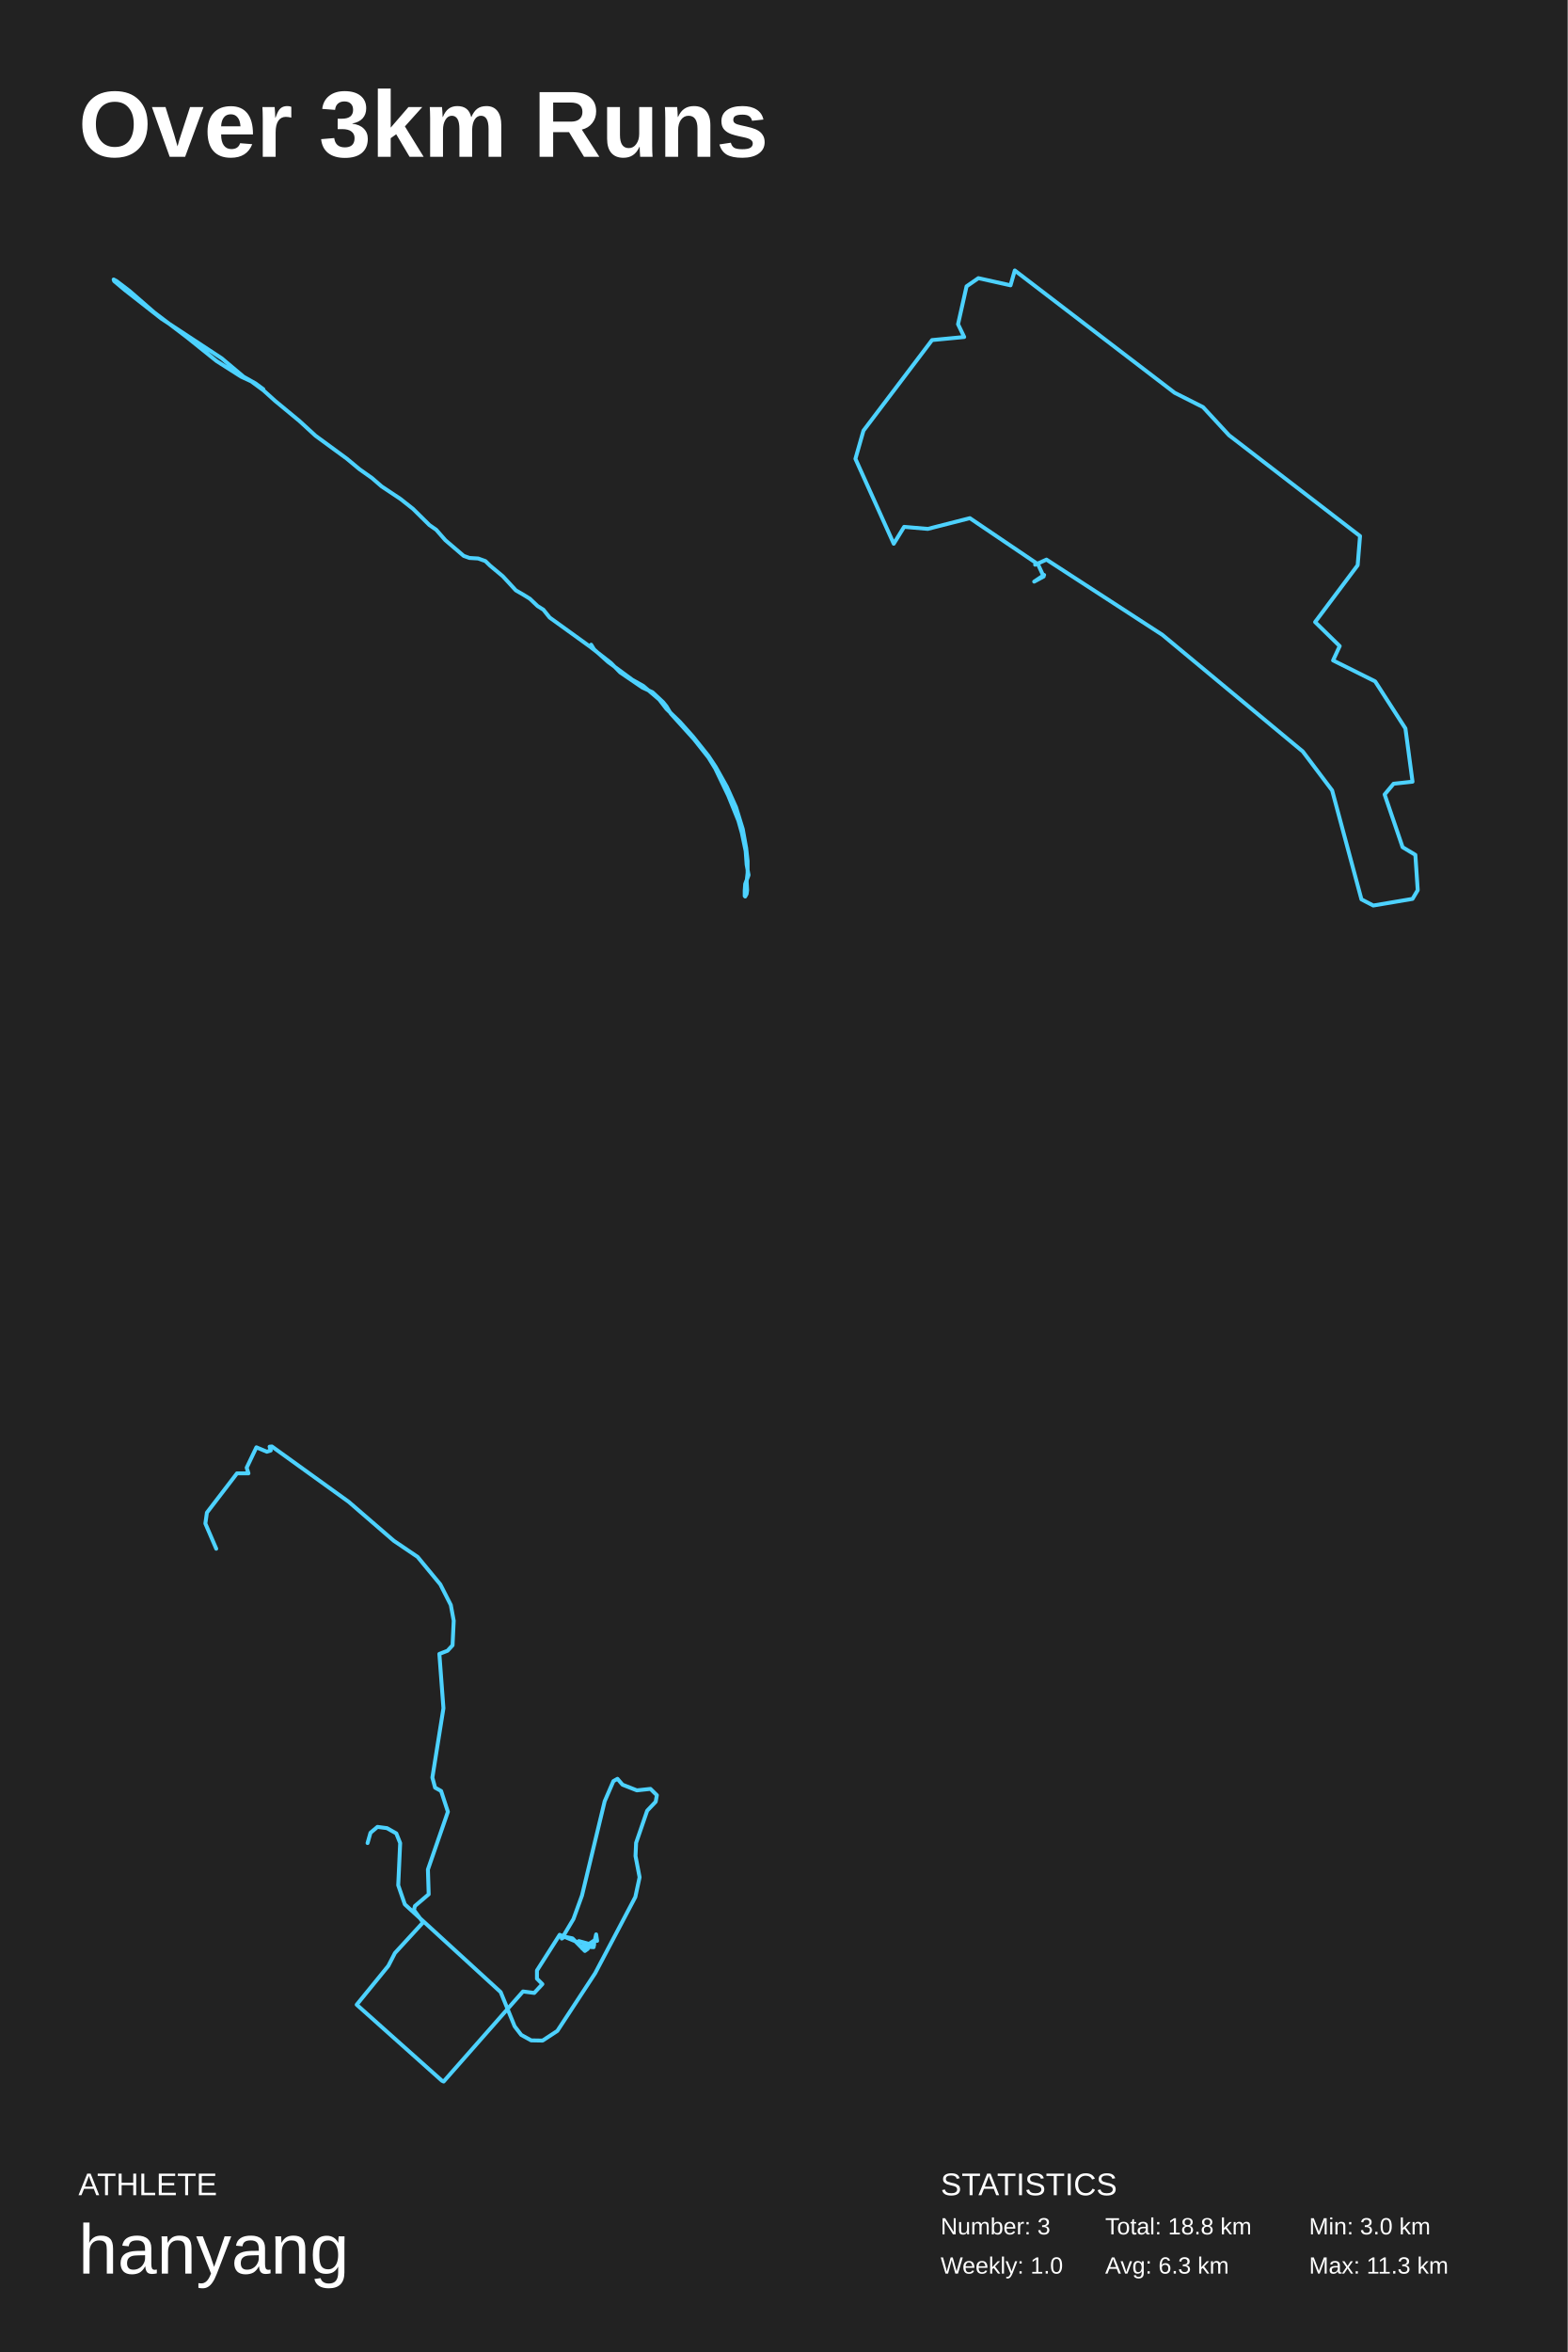
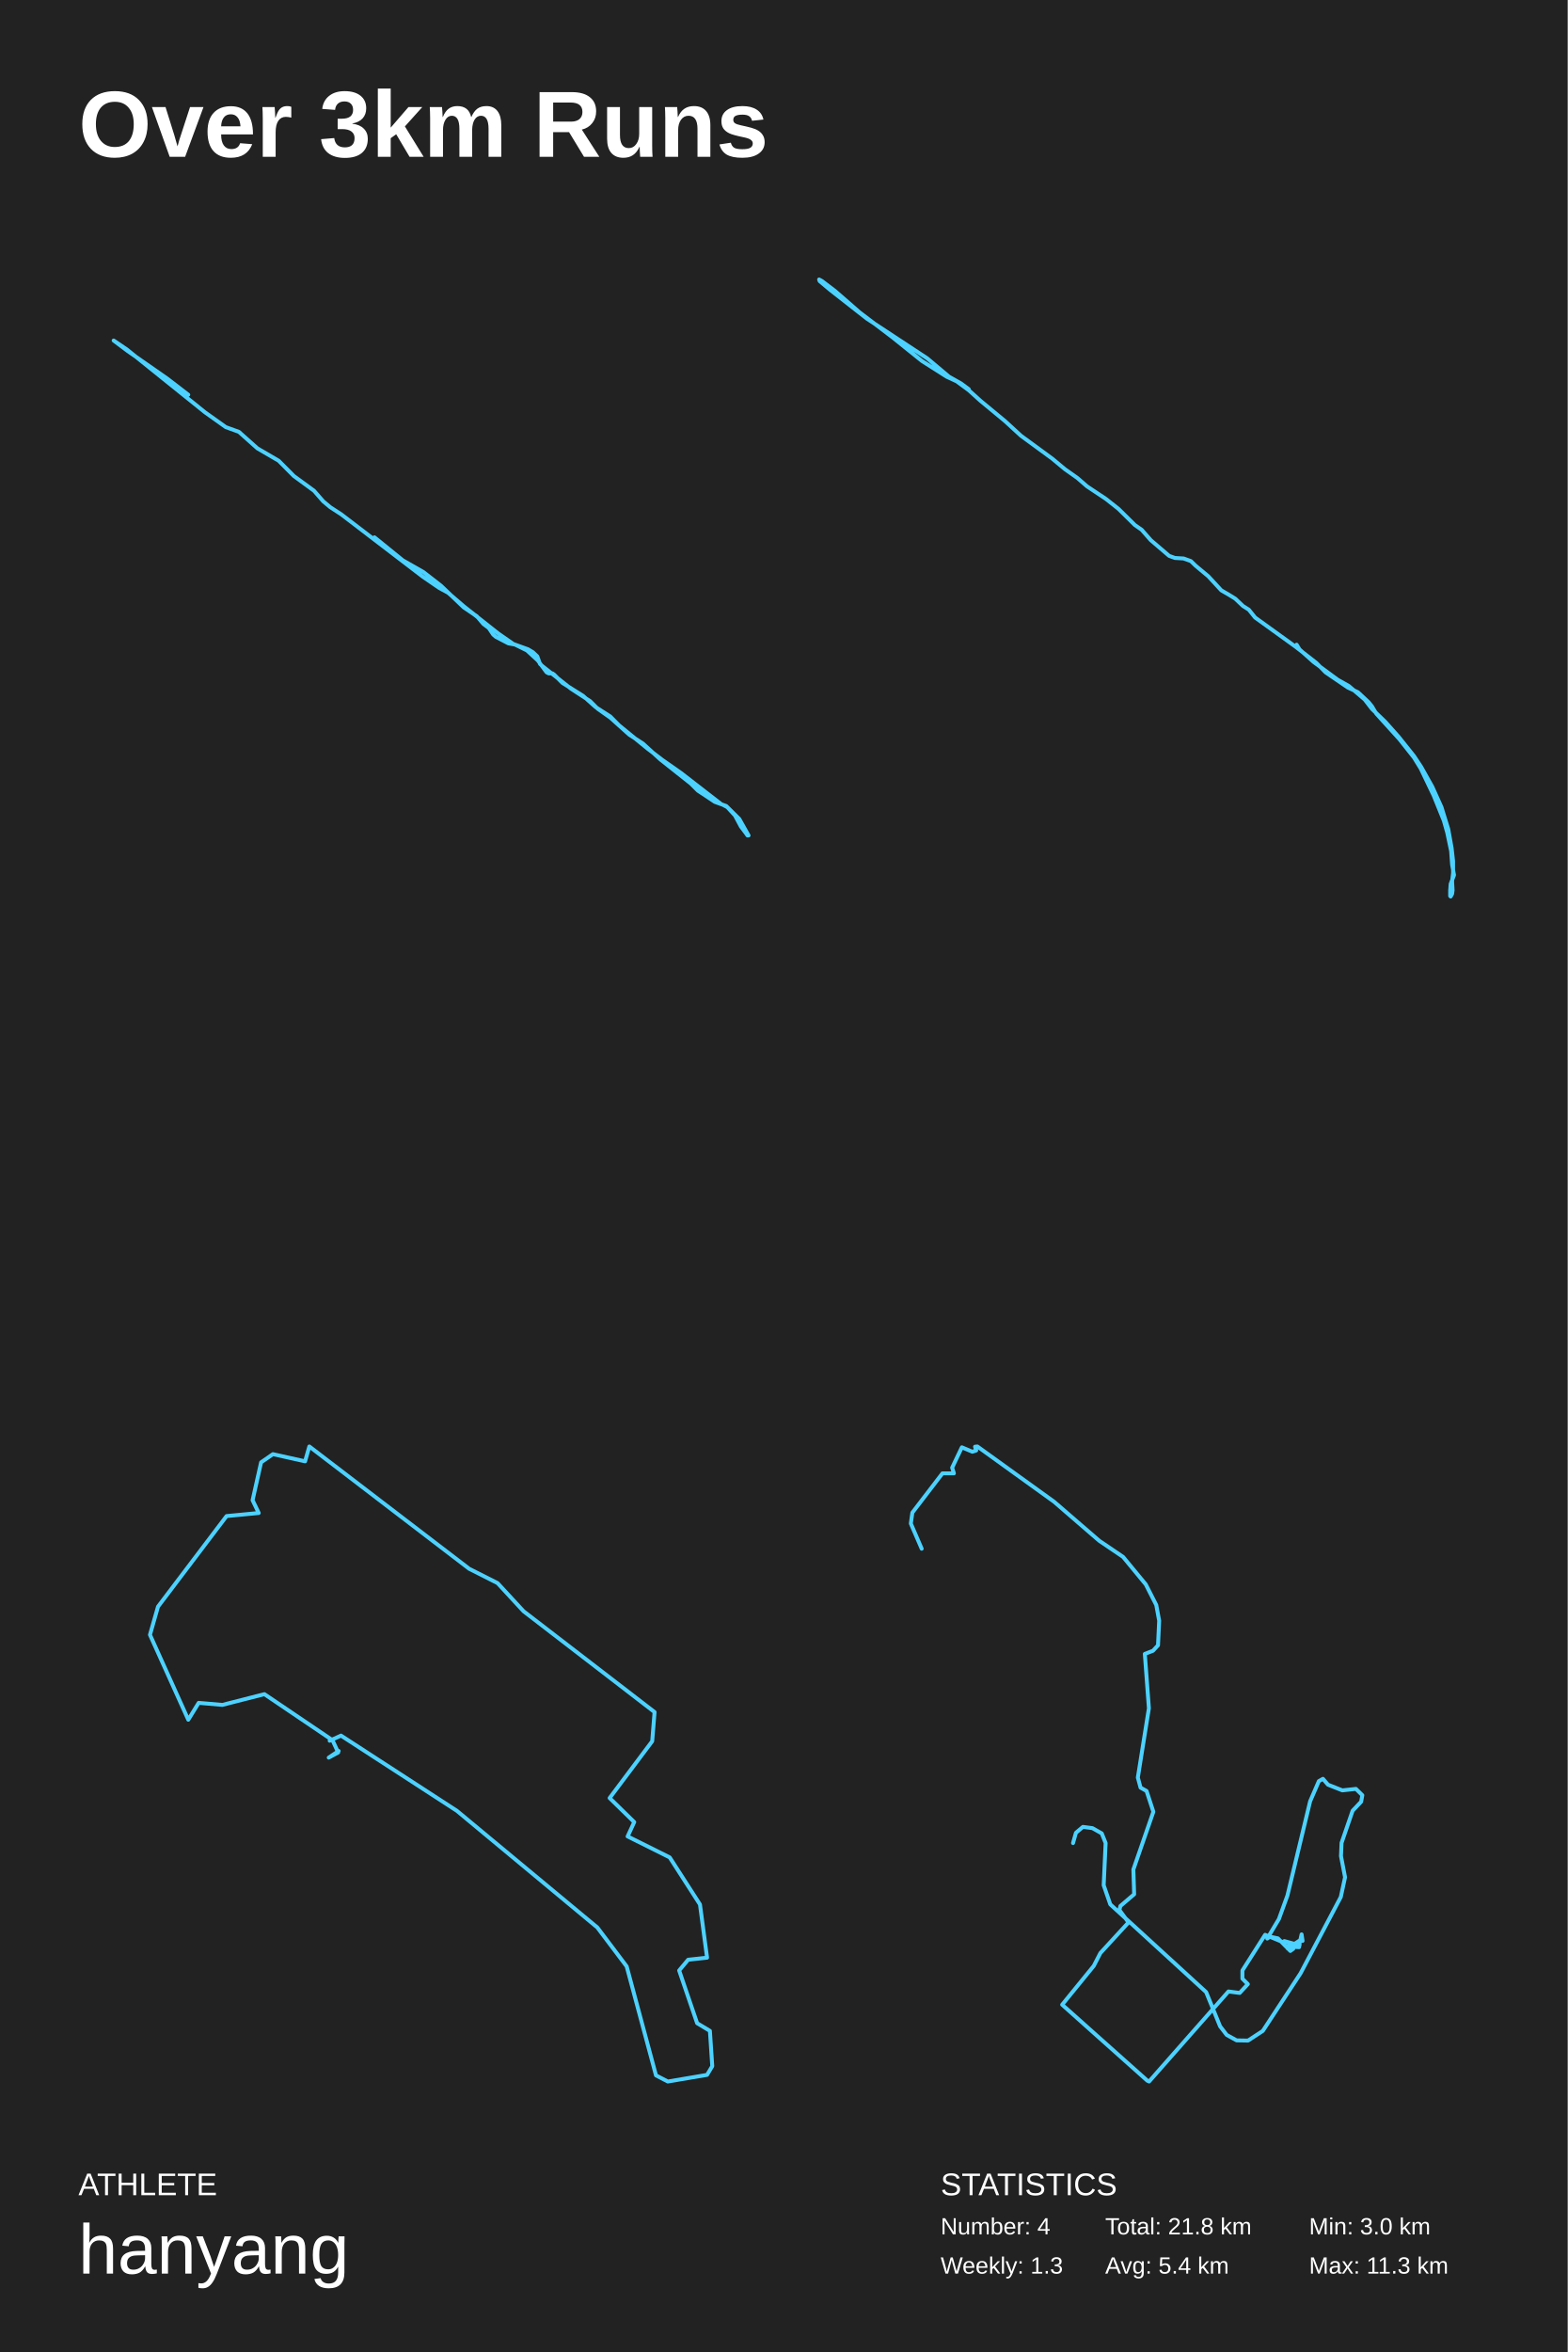
<svg xmlns="http://www.w3.org/2000/svg" baseProfile="full" height="300mm" version="1.1" viewBox="0,0,200,300" width="200mm">
  <defs />
  <rect fill="#222222" height="300" width="200" x="0" y="0" />
  <text fill="#FFFFFF" style="font-size:12px; font-family:Arial; font-weight:bold;" x="10" y="20">Over 3km Runs</text>
  <text fill="#FFFFFF" style="font-size:4px; font-family:Arial" x="10" y="280">ATHLETE</text>
  <text fill="#FFFFFF" style="font-size:9px; font-family:Arial" x="10" y="290">hanyang</text>
  <text fill="#FFFFFF" style="font-size:4px; font-family:Arial" x="120" y="280">STATISTICS</text>
-   <text fill="#FFFFFF" style="font-size:3px; font-family:Arial" x="120" y="285">Number: 3</text>
-   <text fill="#FFFFFF" style="font-size:3px; font-family:Arial" x="120" y="290">Weekly: 1.0</text>
-   <text fill="#FFFFFF" style="font-size:3px; font-family:Arial" x="141" y="285">Total: 18.8 km</text>
-   <text fill="#FFFFFF" style="font-size:3px; font-family:Arial" x="141" y="290">Avg: 6.3 km</text>
+   <text fill="#FFFFFF" style="font-size:3px; font-family:Arial" x="120" y="285">Number: 4</text>
+   <text fill="#FFFFFF" style="font-size:3px; font-family:Arial" x="120" y="290">Weekly: 1.3</text>
+   <text fill="#FFFFFF" style="font-size:3px; font-family:Arial" x="141" y="285">Total: 21.8 km</text>
+   <text fill="#FFFFFF" style="font-size:3px; font-family:Arial" x="141" y="290">Avg: 5.4 km</text>
  <text fill="#FFFFFF" style="font-size:3px; font-family:Arial" x="167" y="285">Min: 3.0 km</text>
  <text fill="#FFFFFF" style="font-size:3px; font-family:Arial" x="167" y="290">Max: 11.3 km</text>
-   <polyline fill="none" points="33.595,49.645 32.61,48.912 31.07,48.045 28.298,45.713 20.598,40.648 15.917,36.983 14.562,35.85 14.5,35.65 14.87,35.85 16.533,37.116 19.674,39.849 23.801,42.981 27.62,46.046 30.762,48.045 32.055,48.645 33.595,49.778 35.073,51.111 38.215,53.71 40.248,55.576 44.251,58.508 45.853,59.841 47.454,60.973 48.686,62.04 51.089,63.639 52.69,64.905 54.784,66.971 55.647,67.571 56.817,68.903 59.158,70.903 59.897,71.169 61.006,71.236 61.93,71.569 62.546,72.169 64.147,73.501 65.81,75.301 66.734,75.834 67.597,76.367 68.582,77.3 69.321,77.766 70.122,78.766 75.296,82.498 77.945,84.563 79.115,85.763 81.949,87.695 83.242,88.295 84.597,89.561 85.029,90.094 85.583,91.027 88.54,94.292 90.387,96.625 91.25,98.024 92.913,101.489 94.206,104.688 94.638,106.22 95.13,108.552 95.254,110.285 95.5,111.618 95.069,112.75 95.007,113.617 95.007,114.283 95.069,114.35 95.254,114.017 95.315,113.55 95.254,112.417 95.377,111.351 95.377,109.819 95.192,108.153 94.761,105.754 93.898,102.955 92.728,100.356 91.311,97.824 90.387,96.425 88.416,93.959 86.753,92.093 85.029,90.427 84.105,89.228 82.072,87.495 80.655,86.696 77.575,84.43 75.789,82.831 75.419,82.231" stroke="#4dd2ff" stroke-linecap="round" stroke-linejoin="round" stroke-width="0.5" />
-   <polyline fill="none" points="132.058,72.031 133.506,71.378 148.288,80.973 166.207,95.854 169.948,100.815 173.689,114.717 175.197,115.5 180.205,114.652 180.868,113.542 180.567,109.039 178.938,108.06 176.645,101.337 177.791,99.966 180.205,99.705 179.3,92.917 175.438,86.913 170.069,84.237 170.913,82.409 167.776,79.341 173.206,72.096 173.508,68.376 156.795,55.518 153.477,51.928 149.857,50.1 129.464,34.5 128.921,36.393 124.818,35.479 123.31,36.523 122.224,41.354 123.008,42.985 118.906,43.377 110.157,54.93 109.132,58.52 114.019,69.355 115.346,67.201 118.363,67.462 123.732,66.092 132.42,71.966 133.144,73.532 131.938,74.185 133.205,73.337" stroke="#4dd2ff" stroke-linecap="round" stroke-linejoin="round" stroke-width="0.5" />
-   <polyline fill="none" points="27.586,197.542 26.199,194.328 26.397,192.936 30.234,187.928 31.695,187.928 31.472,187.205 32.71,184.607 34.046,185.169 34.541,185.009 34.393,184.527 34.69,184.5 44.467,191.543 50.235,196.524 53.28,198.586 56.176,202.094 57.512,204.718 57.884,206.727 57.735,209.86 57.092,210.556 56.052,210.957 56.572,217.893 55.161,226.729 55.507,228.015 56.275,228.443 57.141,231.094 54.592,238.457 54.691,241.617 52.933,243.116 52.809,243.625 53.973,245.205 50.383,249.114 49.542,250.747 45.507,255.701 56.374,265.393 56.597,265.5 66.721,254.014 68.156,254.201 69.196,253.077 68.503,252.381 68.503,251.336 71.399,246.785 73.924,247.829 73.85,247.588 75.409,248.016 74.271,248.525 75.978,247.4 76.177,247.561 76.053,246.731 75.805,247.829 75.038,248.311 74.988,248.043 75.805,248.043 74.246,248.204 75.78,248.097 75.731,248.364 74.766,248.311 75.087,248.204 74.667,248.364 75.013,248.23 74.988,248.578 74.617,248.846 73.033,247.24 72.018,247.026 71.671,247.266 73.157,244.776 74.246,241.778 77.142,229.755 78.256,227.185 78.776,226.89 79.419,227.64 81.251,228.363 82.984,228.175 83.801,228.979 83.652,229.809 82.563,230.96 81.152,235.057 81.078,236.744 81.598,239.448 81.053,241.965 75.929,251.684 71.102,259.047 69.221,260.279 67.76,260.252 66.498,259.556 65.656,258.458 63.874,254.094 51.646,242.902 50.804,240.466 51.052,235.084 50.557,233.852 49.369,233.182 48.156,233.022 47.265,233.772 46.893,235.084" stroke="#4dd2ff" stroke-linecap="round" stroke-linejoin="round" stroke-width="0.5" />
+   <polyline fill="none" points="24.017,50.35 21.377,48.32 16.306,44.788 14.5,43.435 16.167,44.563 26.171,52.604 28.81,54.483 30.478,55.084 32.84,57.189 35.549,58.767 37.494,60.721 40.064,62.6 41.245,63.953 42.148,64.704 43.538,65.606 53.958,73.573 56.042,75 57.154,75.602 59.168,77.33 63.545,80.787 65.49,82.14 67.365,82.817 67.991,83.192 68.546,83.718 68.894,84.695 69.241,84.996 72.853,87.852 75.285,89.43 76.257,90.407 77.855,91.534 80.286,93.714 82.023,94.841 84.246,96.87 88.136,99.951 89.039,100.853 91.193,102.281 92.235,102.657 92.791,102.958 93.763,104.01 94.527,105.438 95.153,106.264 95.361,106.565 95.5,106.565 94.319,104.461 92.652,102.807 92.027,102.582 86.886,98.599 84.524,96.945 82.648,95.517 78.967,92.511 77.855,91.384 75.979,90.182 74.382,88.754 71.742,87.1 70.7,86.048 70.491,85.898 70.005,85.898 69.727,85.747 68.616,84.244 67.226,82.967 65.698,82.215 64.864,82.065 63.267,81.238 62.919,80.938 62.364,80.111 61.669,79.585 60.835,78.608 59.168,77.481 56.25,74.7 54.027,72.971 51.388,71.468 47.775,68.537" stroke="#4dd2ff" stroke-linecap="round" stroke-linejoin="round" stroke-width="0.5" />
+   <polyline fill="none" points="123.595,49.645 122.61,48.912 121.07,48.045 118.298,45.713 110.598,40.648 105.917,36.983 104.562,35.85 104.5,35.65 104.87,35.85 106.533,37.116 109.674,39.849 113.801,42.981 117.62,46.046 120.762,48.045 122.055,48.645 123.595,49.778 125.073,51.111 128.215,53.71 130.248,55.576 134.251,58.508 135.853,59.841 137.454,60.973 138.686,62.04 141.089,63.639 142.69,64.905 144.784,66.971 145.647,67.571 146.817,68.903 149.158,70.903 149.897,71.169 151.006,71.236 151.93,71.569 152.546,72.169 154.147,73.501 155.81,75.301 156.734,75.834 157.597,76.367 158.582,77.3 159.321,77.766 160.122,78.766 165.296,82.498 167.945,84.563 169.115,85.763 171.949,87.695 173.242,88.295 174.597,89.561 175.029,90.094 175.583,91.027 178.54,94.292 180.387,96.625 181.25,98.024 182.913,101.489 184.206,104.688 184.638,106.22 185.13,108.552 185.254,110.285 185.5,111.618 185.069,112.75 185.007,113.617 185.007,114.283 185.069,114.35 185.254,114.017 185.315,113.55 185.254,112.417 185.377,111.351 185.377,109.819 185.192,108.153 184.761,105.754 183.898,102.955 182.728,100.356 181.311,97.824 180.387,96.425 178.416,93.959 176.753,92.093 175.029,90.427 174.105,89.228 172.072,87.495 170.655,86.696 167.575,84.43 165.789,82.831 165.419,82.231" stroke="#4dd2ff" stroke-linecap="round" stroke-linejoin="round" stroke-width="0.5" />
+   <polyline fill="none" points="42.058,222.031 43.506,221.378 58.288,230.973 76.207,245.854 79.948,250.815 83.689,264.717 85.197,265.5 90.205,264.652 90.868,263.542 90.567,259.039 88.938,258.06 86.645,251.337 87.791,249.966 90.205,249.705 89.3,242.917 85.438,236.913 80.069,234.237 80.913,232.409 77.776,229.341 83.206,222.096 83.508,218.376 66.795,205.518 63.477,201.928 59.857,200.1 39.464,184.5 38.921,186.393 34.818,185.479 33.31,186.523 32.224,191.354 33.008,192.985 28.906,193.377 20.157,204.93 19.132,208.52 24.019,219.355 25.346,217.201 28.363,217.462 33.732,216.092 42.42,221.966 43.144,223.532 41.938,224.185 43.205,223.337" stroke="#4dd2ff" stroke-linecap="round" stroke-linejoin="round" stroke-width="0.5" />
+   <polyline fill="none" points="117.586,197.542 116.199,194.328 116.397,192.936 120.234,187.928 121.695,187.928 121.472,187.205 122.71,184.607 124.046,185.169 124.541,185.009 124.393,184.527 124.69,184.5 134.467,191.543 140.235,196.524 143.28,198.586 146.176,202.094 147.512,204.718 147.884,206.727 147.735,209.86 147.092,210.556 146.052,210.957 146.572,217.893 145.161,226.729 145.507,228.015 146.275,228.443 147.141,231.094 144.592,238.457 144.691,241.617 142.933,243.116 142.809,243.625 143.973,245.205 140.383,249.114 139.542,250.747 135.507,255.701 146.374,265.393 146.597,265.5 156.721,254.014 158.156,254.201 159.196,253.077 158.503,252.381 158.503,251.336 161.399,246.785 163.924,247.829 163.85,247.588 165.409,248.016 164.271,248.525 165.978,247.4 166.177,247.561 166.053,246.731 165.805,247.829 165.038,248.311 164.988,248.043 165.805,248.043 164.246,248.204 165.78,248.097 165.731,248.364 164.766,248.311 165.087,248.204 164.667,248.364 165.013,248.23 164.988,248.578 164.617,248.846 163.033,247.24 162.018,247.026 161.671,247.266 163.157,244.776 164.246,241.778 167.142,229.755 168.256,227.185 168.776,226.89 169.419,227.64 171.251,228.363 172.984,228.175 173.801,228.979 173.652,229.809 172.563,230.96 171.152,235.057 171.078,236.744 171.598,239.448 171.053,241.965 165.929,251.684 161.102,259.047 159.221,260.279 157.76,260.252 156.498,259.556 155.656,258.458 153.874,254.094 141.646,242.902 140.804,240.466 141.052,235.084 140.557,233.852 139.369,233.182 138.156,233.022 137.265,233.772 136.893,235.084" stroke="#4dd2ff" stroke-linecap="round" stroke-linejoin="round" stroke-width="0.5" />
</svg>
